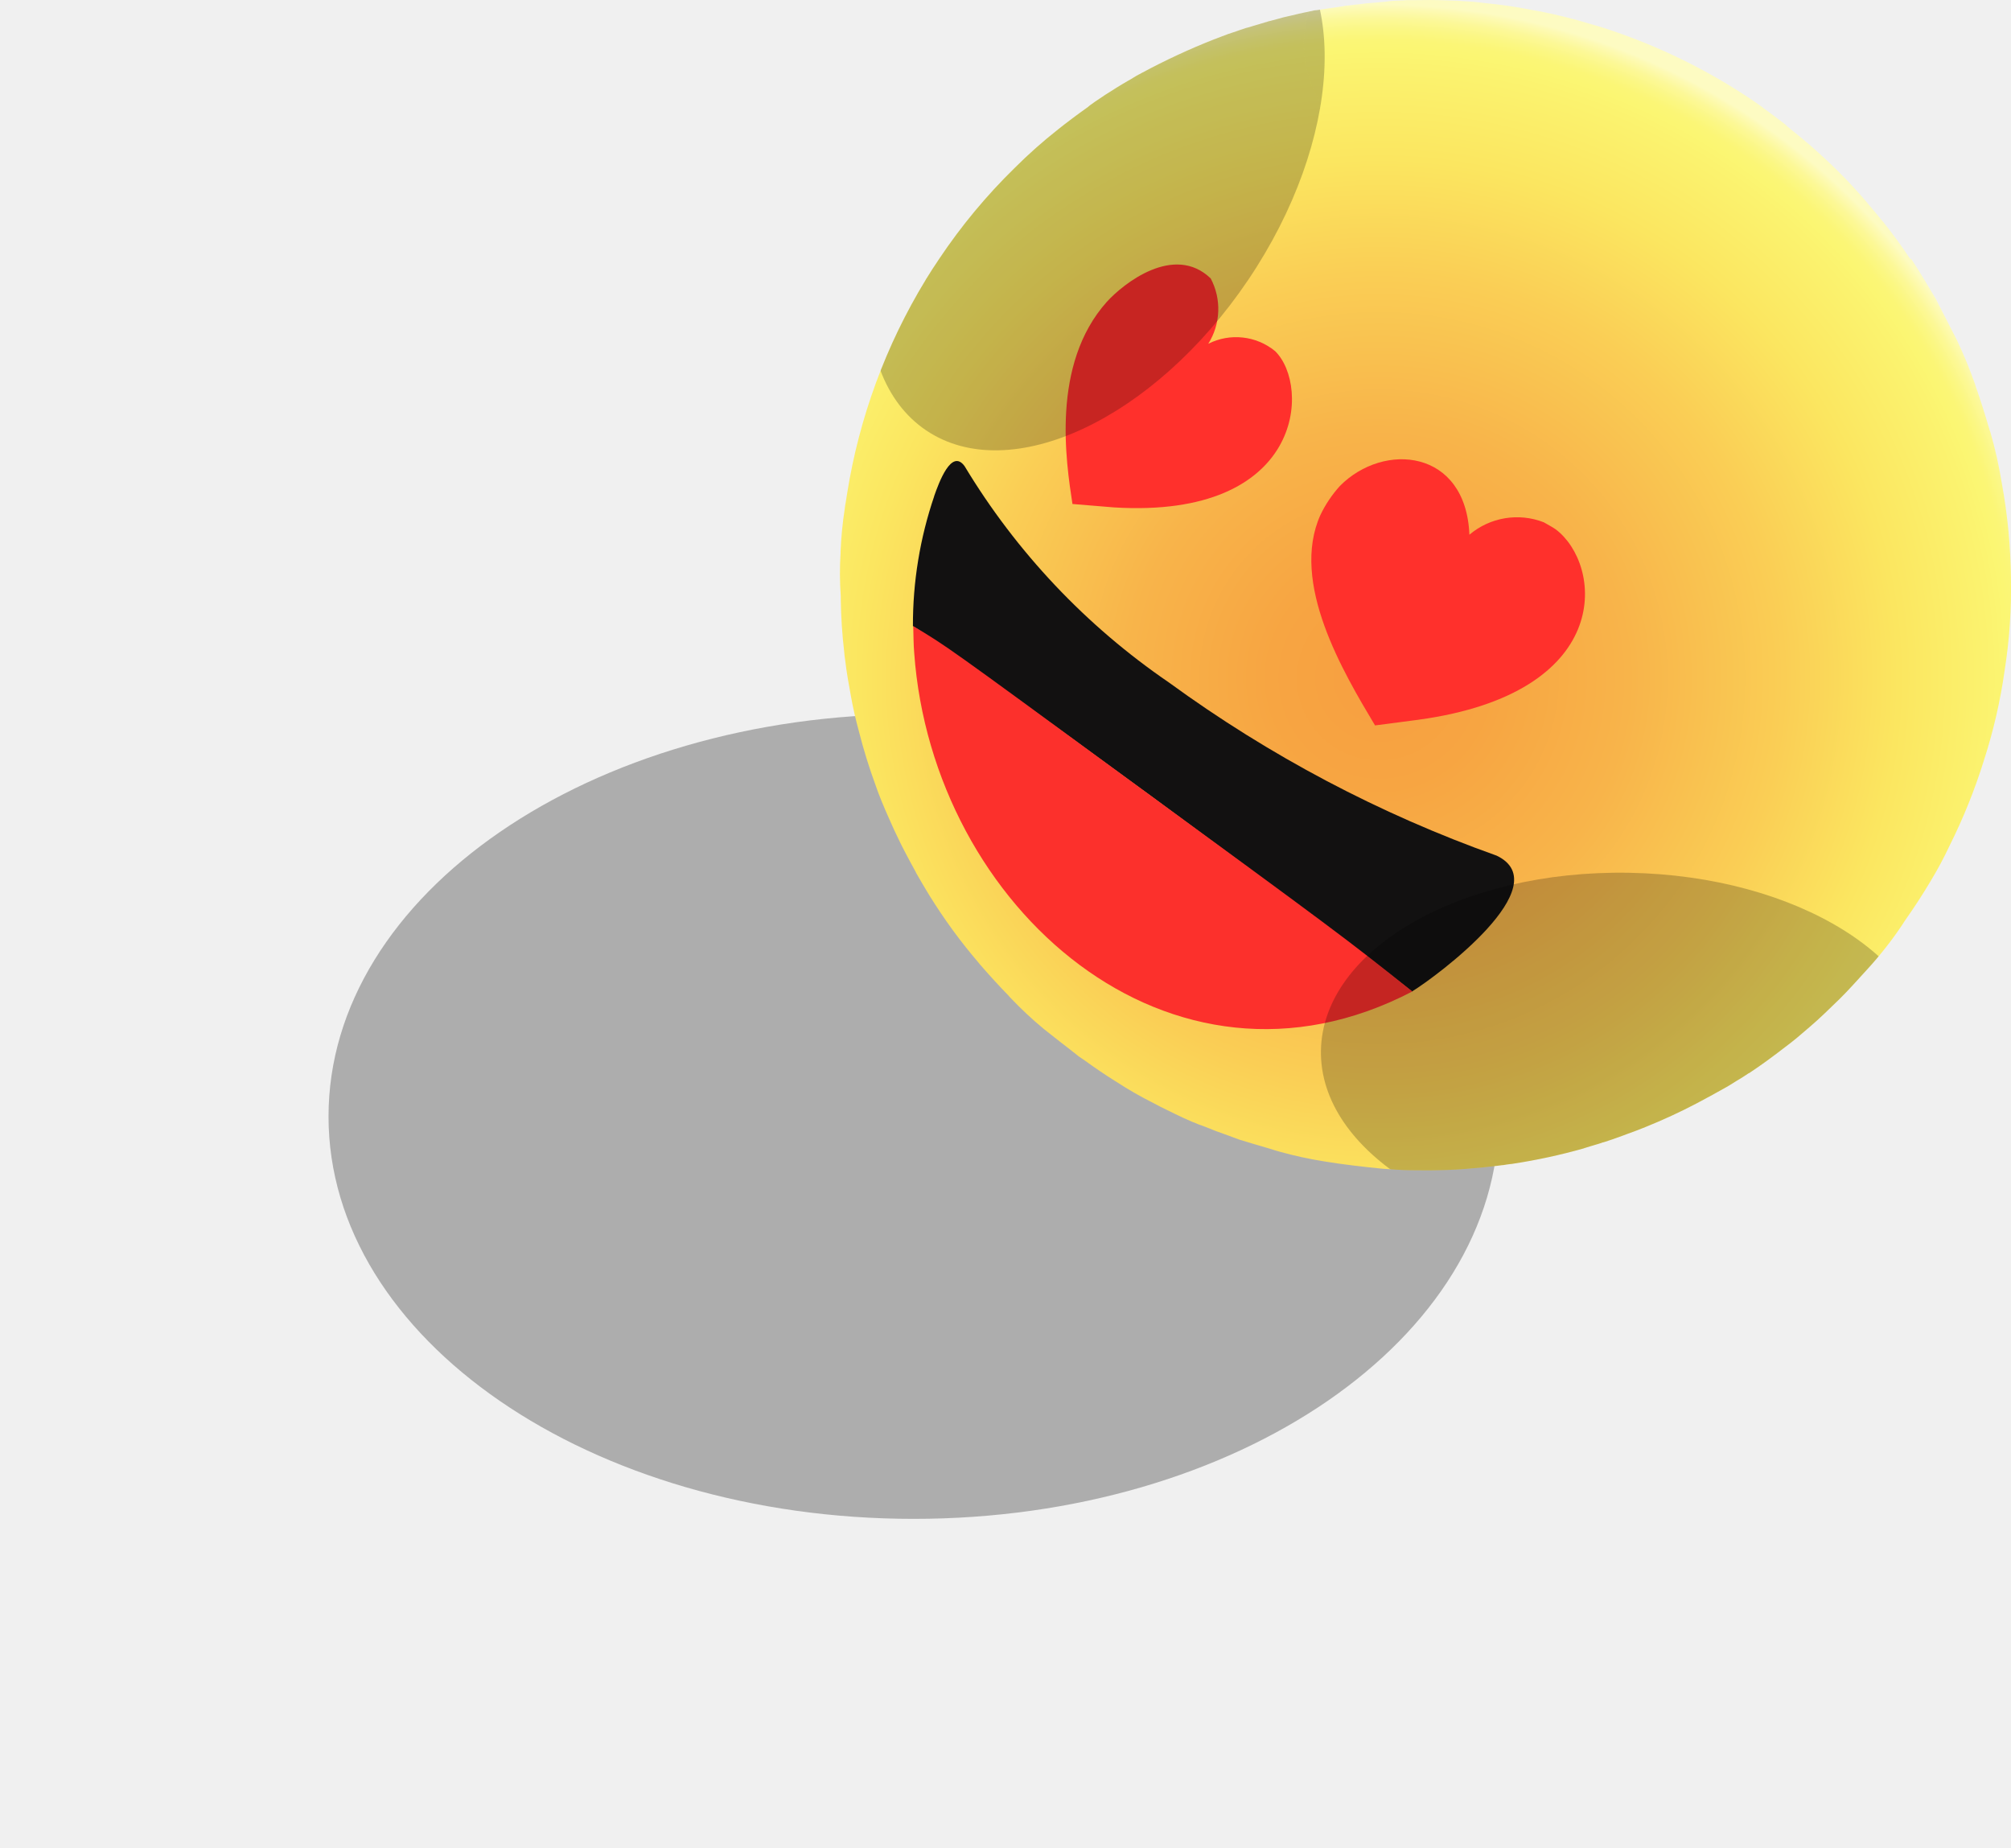
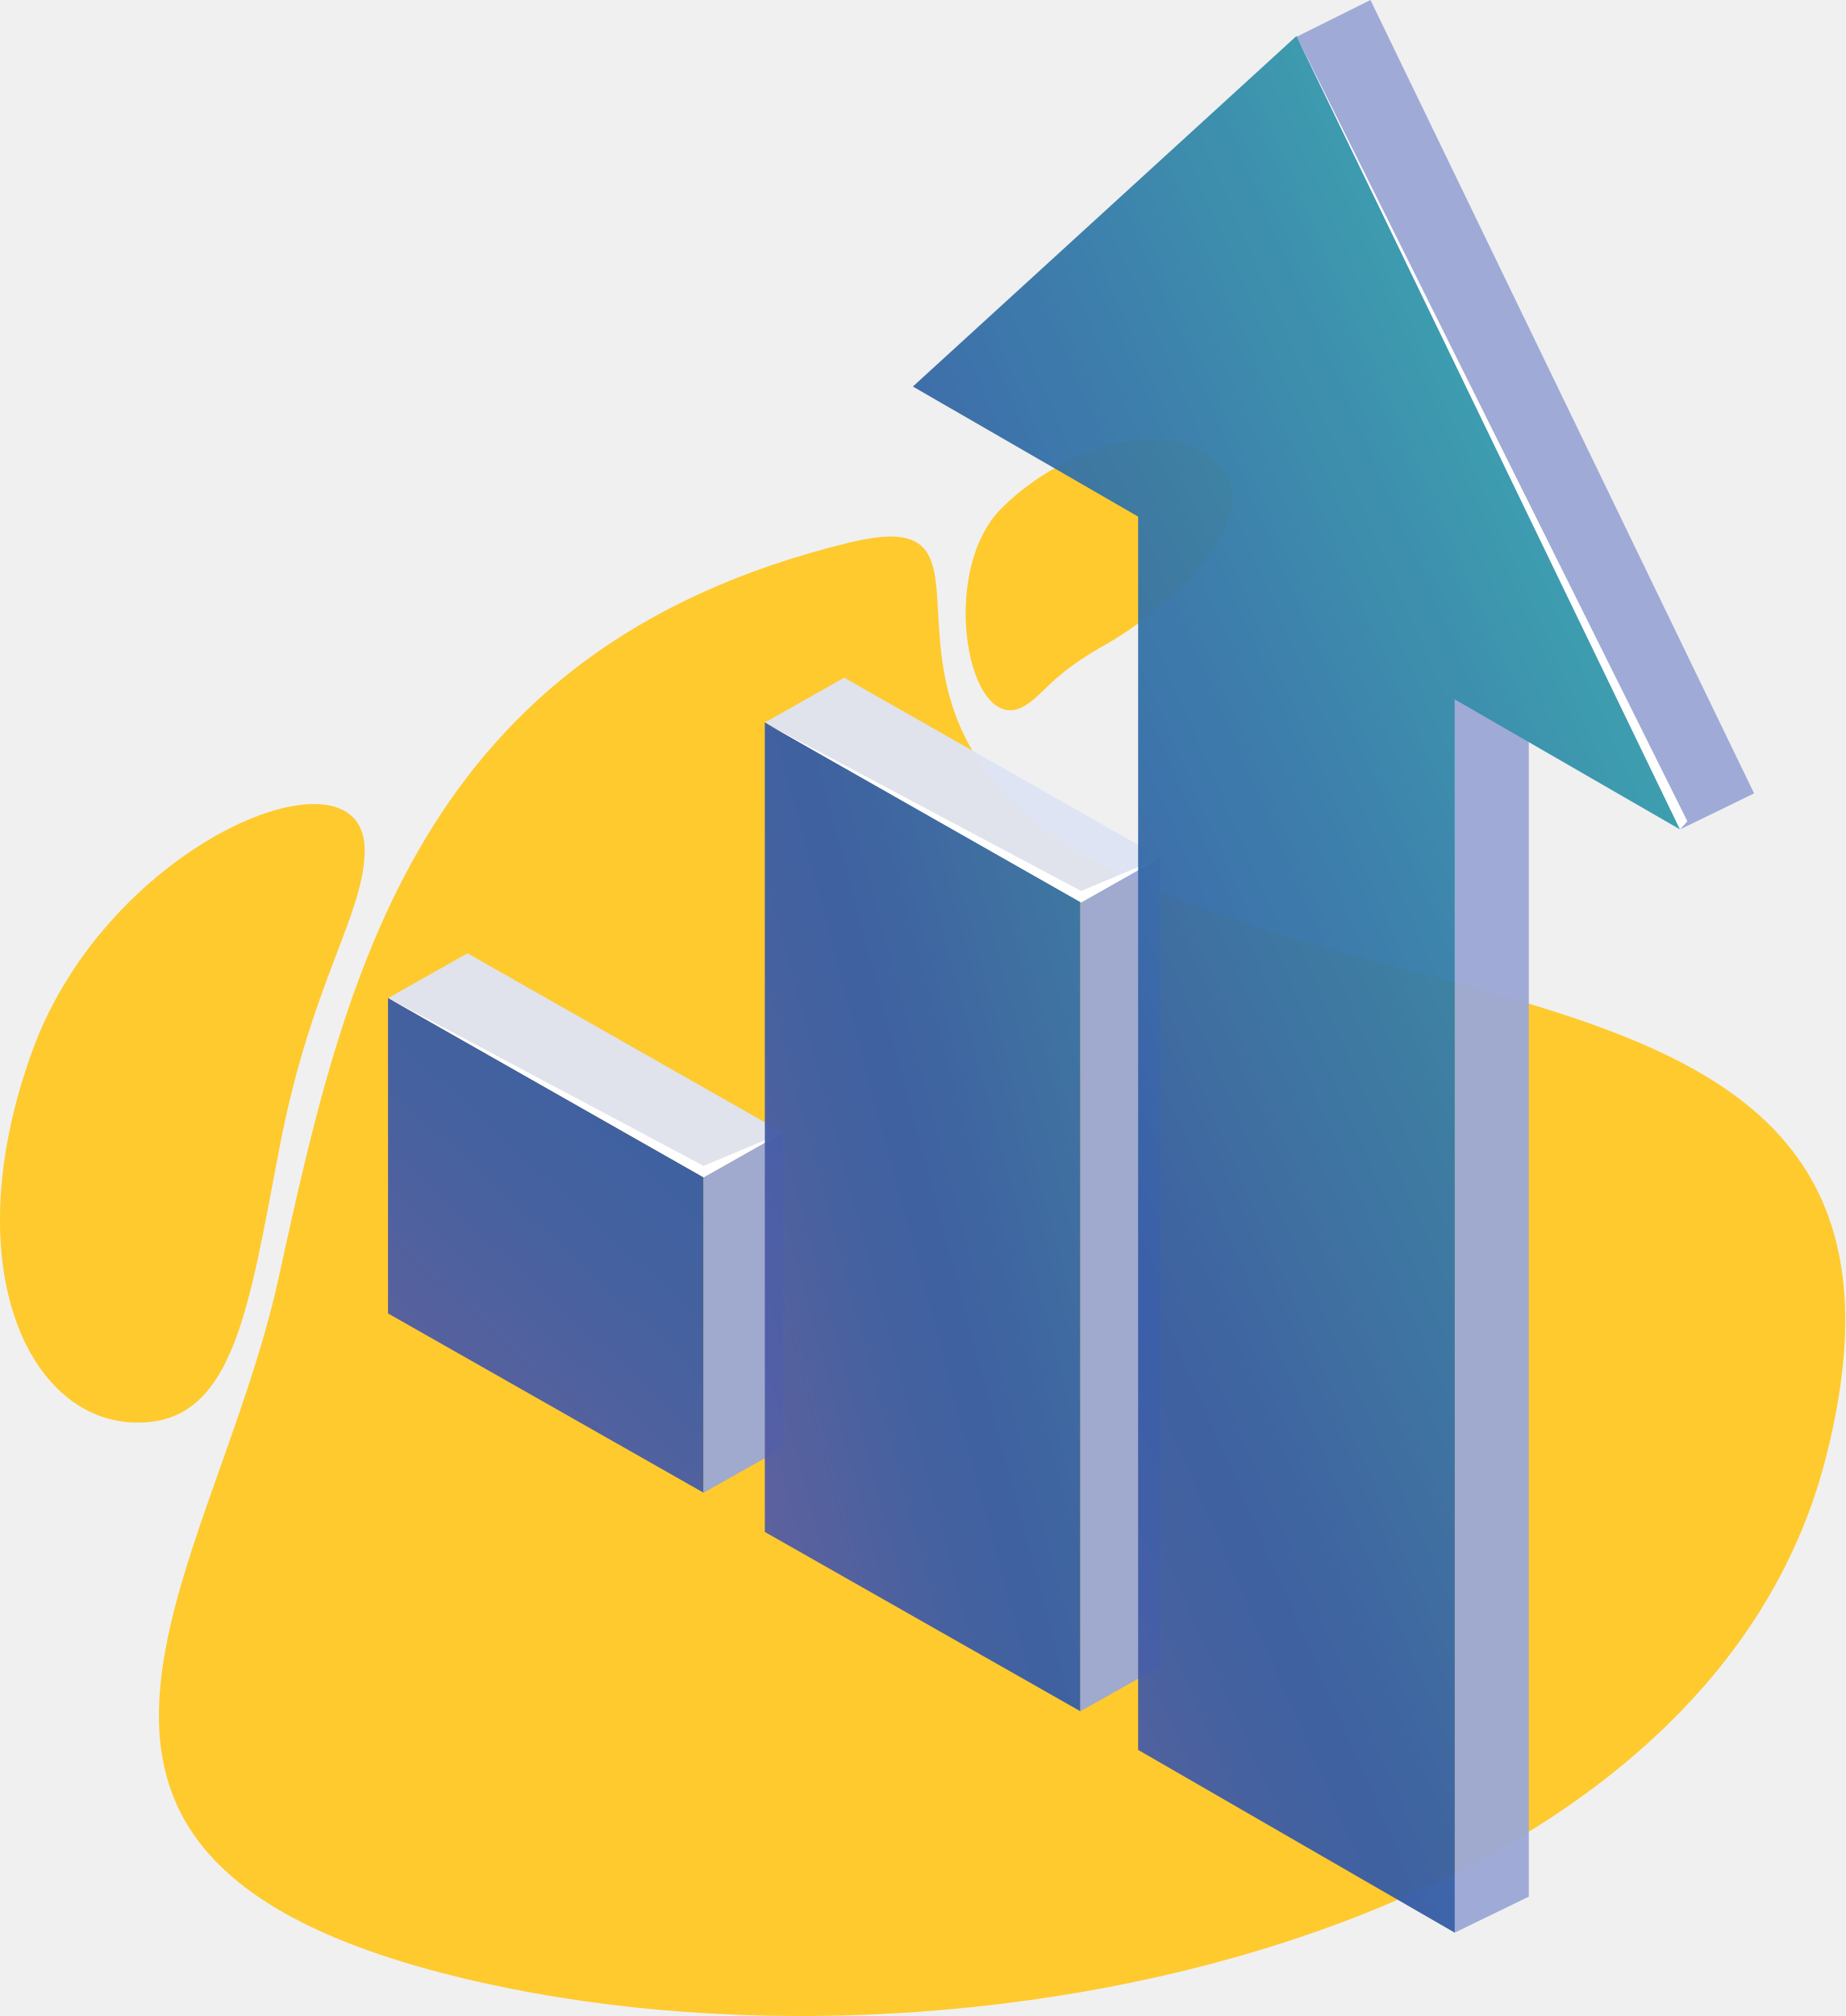
- <svg xmlns="http://www.w3.org/2000/svg" xmlns:xlink="http://www.w3.org/1999/xlink" width="82.478" height="75.758" viewBox="0 0 82.478 75.758">
+ <svg xmlns="http://www.w3.org/2000/svg" xmlns:xlink="http://www.w3.org/1999/xlink" width="101.105" height="110.47" viewBox="0 0 101.105 110.47">
  <defs>
-     <radialGradient id="radial-gradient" cx="0.471" cy="0.58" r="0.575" gradientTransform="matrix(-0.999, -0.004, -0.004, 1, 0.933, 0.001)" gradientUnits="objectBoundingBox">
-       <stop offset="0" stop-color="#f79f40" />
-       <stop offset="0.163" stop-color="#f7a542" />
-       <stop offset="0.371" stop-color="#f8b44a" />
-       <stop offset="0.601" stop-color="#face55" />
-       <stop offset="0.771" stop-color="#fbe660" />
-       <stop offset="0.91" stop-color="#fbf36f" />
-       <stop offset="0.932" stop-color="#fbf672" />
-       <stop offset="0.947" stop-color="#fbf676" />
-       <stop offset="0.962" stop-color="#fbf783" />
-       <stop offset="0.978" stop-color="#fcf897" />
-       <stop offset="0.994" stop-color="#fdfab4" />
-       <stop offset="1" stop-color="#fdfbc2" />
-     </radialGradient>
-     <clipPath id="clip-path">
-       <path id="Trazado_116496" data-name="Trazado 116496" d="M52.65,29.84v-.06c0-.11-.03-.77-.15-1.75-.01-.09-.02-.17-.03-.26-.02-.12-.04-.25-.06-.38a23.894,23.894,0,0,0-3.15-8.77c0-.01-.01-.01-.01-.02-.17-.29-.35-.57-.54-.85h0a23.353,23.353,0,0,0-3.06-3.74,20.449,20.449,0,0,0-1.77-1.6c-.39-.32-.78-.62-1.19-.91a.265.265,0,0,1-.06-.05l-.05-.04-.21-.15c-.26-.18-.55-.37-.86-.57h0c-.01-.01-.02-.01-.03-.02-.15-.09-.3-.19-.47-.28-.07-.04-.15-.09-.22-.13s-.12-.07-.19-.11a1.092,1.092,0,0,0-.15-.08,25.413,25.413,0,0,0-2.93-1.4c-.26-.11-.47-.18-.58-.23l-.18-.07-.18-.07c-.01,0-.02-.01-.03-.01l-.04-.01-.3-.1-.04-.01c-.01,0-.03-.01-.04-.01l-.2-.07a2.759,2.759,0,0,0-.27-.08l-.23-.07c-.04-.01-.09-.03-.13-.04-.01,0-.03-.01-.04-.01s-.03-.01-.05-.01a.636.636,0,0,1-.07-.02l-.26-.07-.22-.06c-.07-.02-.14-.03-.21-.05h-.01l-.13-.03-.25-.06-.18-.04a2.049,2.049,0,0,0-.24-.05c-.01,0-.03-.01-.04-.01-.06-.01-.12-.03-.18-.04l-.11-.02-.13-.03h-.02l-.04-.01c-.02,0-.05-.01-.07-.01a1.766,1.766,0,0,1-.2-.04.6.6,0,0,0-.12-.02h0a2.068,2.068,0,0,1-.22-.04l-.19-.03c-.03-.01-.07-.01-.11-.02a.985.985,0,0,0-.17-.02,1,1,0,0,0-.16-.02l-.27-.03-.25-.03c-.03,0-.05-.01-.08-.01h-.02a1.641,1.641,0,0,0-.23-.02l-.34-.03c-.08-.01-.16-.01-.23-.02-.09-.01-.17-.01-.26-.02s-.18-.01-.27-.02A.97.97,0,0,1,29.76,7h-.37c-.48-.01-.96-.01-1.45,0-.11,0-.21,0-.31.01s-.22.01-.32.02c-.07,0-.13.01-.19.01-.16.01-.31.02-.46.04-.05,0-.11.01-.16.01-.22.02-.43.04-.64.07-.1.01-.2.02-.3.04h-.01c-.02,0-.04.01-.06.01q-.24.03-.45.06c-.11.02-.23.04-.34.05-.26.04-.47.08-.61.11-.7.14-1.38.3-2.06.5-.41.11-.77.22-1.21.38a24.021,24.021,0,0,0-5.31,2.61h0c-.17.11-.33.22-.49.33a.265.265,0,0,0-.06.05c-.28.2-.56.4-.84.61a.423.423,0,0,1-.07.05l-.02.02-.02.02c-.01.01-.02.02-.03.02s-.02.01-.03.02c-.08.06-.15.12-.23.18-.15.12-.3.24-.44.36-.08.07-.16.13-.24.2-.16.14-.32.27-.46.4l-.02.02-.02.02c-.03.03-.07.06-.1.09-.75.69-1.21,1.19-1.24,1.22-.23.25-.46.51-.69.77-.16.19-.33.38-.5.59-.01.01-.02.03-.04.04l-.03.03c-.34.42-.69.89-1.08,1.46l-.01.01-.01.01c-.01.01-.01.02-.02.02-.18.26-.36.55-.54.86-.16.26-.32.52-.46.75l-.46.88c-.15.29-.29.56-.42.82a16.758,16.758,0,0,0-.76,1.82h0v.01c-.22.6-.42,1.23-.6,1.84l-.01.02a.037.037,0,0,1-.01.03,17.968,17.968,0,0,0-.5,2.13,23.506,23.506,0,0,0-.17,7.66,22.794,22.794,0,0,0,.82,3.68,23.944,23.944,0,0,0,1.38,3.51,15.311,15.311,0,0,0,.75,1.42c.32.56.68,1.11,1.06,1.66.04.07.09.13.13.2a16,16,0,0,0,1.39,1.8c.34.37.78.88,1.14,1.24s.83.82,1.22,1.15h0c.42.37.6.53.99.83q.72.585,1.47,1.08h.01c.16.11.32.22.49.32.19.12.38.24.55.34.09.05.22.13.36.21a.573.573,0,0,1,.07.04c.15.09.33.18.52.29.04.02.09.05.13.07a22.789,22.789,0,0,0,2.12,1c.18.07.42.17.7.28l.24.09.42.15.3.1.11.03c.01,0,.01,0,.02.01l.16.05a2.759,2.759,0,0,0,.27.08l.26.08c.01,0,.02,0,.02.01a22.1,22.1,0,0,0,2.96.66l.09.01c.08.01.17.03.27.04h.03l.23.03.53.06c.24.03.56.05.79.07s.49.03.74.04h.02c.13.01.25.01.37.01.33.01.77,0,1.1.01s.79-.03,1.13-.05c.72-.06,1.68-.17,2.39-.28a18.747,18.747,0,0,0,1.84-.38c.14-.04.28-.08.43-.12.43-.12.87-.25,1.24-.36l.43-.16c.35-.12.69-.25,1.03-.38l.17-.06c.4-.15.89-.38,1.32-.59.19-.09.37-.18.55-.28a15.71,15.71,0,0,0,1.56-.88c.02-.01.03-.02.05-.03.41-.26.82-.52,1.22-.81.09-.06.18-.12.26-.17l.44-.34c.12-.09.23-.18.35-.27l.66-.52a14.289,14.289,0,0,0,1.37-1.26l.03-.03.07-.07c.35-.35.74-.77,1.2-1.29a.138.138,0,0,0,.03-.04h0a20.958,20.958,0,0,0,2.02-2.71c.01-.01.01-.02.02-.03.19-.3.38-.61.57-.95v-.01h0c.08-.14.16-.29.24-.44.11-.2.22-.41.31-.59l.09-.18c.16-.32.31-.65.47-.99.21-.47.41-.94.56-1.36h0c.26-.7.5-1.44.71-2.23.13-.48.25-.96.33-1.41.1-.48.18-.98.25-1.5.02-.12.03-.23.05-.34.08-.69.14-1.41.16-2.14v-.13C52.68,31.04,52.68,30.45,52.65,29.84Z" transform="translate(-4.654 -6.992)" />
-     </clipPath>
-     <linearGradient id="linear-gradient" x1="-0.166" y1="-323.933" x2="-1.166" y2="-323.933" gradientUnits="objectBoundingBox">
-       <stop offset="0" stop-color="#19b79c" />
-       <stop offset="0.405" stop-color="#1dbb9e" />
-       <stop offset="0.825" stop-color="#2ac8a3" />
-       <stop offset="0.997" stop-color="#31cfa6" />
+     <linearGradient id="linear-gradient" x1="2.061" y1="-2.148" x2="-0.094" y2="1.507" gradientUnits="objectBoundingBox">
+       <stop offset="0" stop-color="#34acae" />
+       <stop offset="0.327" stop-color="#347fa9" />
+       <stop offset="0.631" stop-color="#355ba6" />
+       <stop offset="0.713" stop-color="#3d5ba5" />
+       <stop offset="0.845" stop-color="#555ba4" />
+       <stop offset="1" stop-color="#7a5da2" />
    </linearGradient>
-     <linearGradient id="linear-gradient-2" x1="-2.106" y1="-363.238" x2="-3.08" y2="-363.238" xlink:href="#linear-gradient" />
-     <clipPath id="clip-path-2">
-       <path id="Trazado_116504" data-name="Trazado 116504" d="M4.652,29.65v-.06a15.757,15.757,0,0,1,.17-1.74,2.335,2.335,0,0,1,.04-.26c.02-.12.04-.25.06-.38a24.088,24.088,0,0,1,3.22-8.75c0-.01.01-.01.01-.02.18-.29.36-.57.55-.85h0a23.39,23.39,0,0,1,3.09-3.72,20.134,20.134,0,0,1,1.78-1.58q.585-.465,1.2-.9a.265.265,0,0,0,.06-.05l.05-.04.21-.15c.26-.18.55-.37.86-.56h0c.01-.01.02-.01.03-.02.15-.09.31-.19.47-.28a2.53,2.53,0,0,0,.22-.13c.06-.04.12-.07.19-.11.05-.03.1-.05.15-.08a27.308,27.308,0,0,1,2.95-1.37c.26-.1.47-.18.58-.22l.18-.06.18-.06c.01,0,.02-.01.03-.01l.05-.02.3-.1.04-.01c.01,0,.03-.01.04-.01l.2-.06c.08-.02.19-.06.27-.08l.23-.07a.647.647,0,0,0,.13-.04c.01,0,.03-.01.04-.01s.03-.01.05-.01a.637.637,0,0,0,.07-.02l.26-.07.22-.06c.07-.02.14-.03.21-.05h.01l.13-.03c.08-.02.18-.04.25-.06l.18-.04c.08-.02.16-.03.24-.05.01,0,.03-.01.04-.01a1.163,1.163,0,0,0,.18-.04l.11-.01.13-.02h.02l.04-.01c.02,0,.05-.01.07-.01l.2-.03c.04-.01.09-.01.13-.02h0l.22-.03.19-.03a.516.516,0,0,0,.11-.02.985.985,0,0,1,.17-.02c.06-.01.11-.01.16-.02l.27-.03.25-.03c.03,0,.05-.01.08-.01h.02c.07-.01.15-.01.23-.02l.34-.03c.08-.01.16-.01.23-.02a1.569,1.569,0,0,1,.24-.03,2.437,2.437,0,0,1,.27-.01.86.86,0,0,1,.16-.01l.15-.01h.24c.49-.01.97-.01,1.45.01.11,0,.21.01.31.01s.22.01.32.02c.07,0,.13.01.19.01.16.01.31.02.46.04.05.01.11.01.16.02.22.02.43.05.64.07.1.01.2.03.3.04h.01c.02,0,.04.01.06.01.16.02.31.05.45.07l.34.06c.26.05.47.09.6.11.69.14,1.38.31,2.06.52.41.11.76.23,1.21.39a24.178,24.178,0,0,1,5.28,2.65h0c.16.11.33.22.49.34a.265.265,0,0,1,.06.05c.28.2.56.41.83.62a.424.424,0,0,0,.07.05l.02.02.02.02.03.03c.01.01.02.01.02.02.08.06.15.12.22.18.15.12.3.24.44.36.08.07.16.14.24.2.16.14.31.28.46.41l.02.02.02.02c.03.03.07.06.1.09.75.69,1.2,1.2,1.23,1.23.23.25.46.51.68.78.16.19.32.38.49.59.01.01.02.03.04.04l.02.03c.33.42.69.89,1.07,1.47l.04.01.01.01c.01.01.01.02.02.02.17.26.36.56.54.86.16.26.31.53.45.75l.45.88c.15.29.29.56.42.82a18.431,18.431,0,0,1,.75,1.83h0v.01c.21.6.41,1.23.59,1.85l.01.02a.037.037,0,0,0,.01.03,17.59,17.59,0,0,1,.48,2.14,22.71,22.71,0,0,1,.37,3.87,21.465,21.465,0,0,1-.26,3.8,21.96,21.96,0,0,1-.85,3.68,23.286,23.286,0,0,1-1.41,3.5,15.244,15.244,0,0,1-.76,1.42c-.33.56-.69,1.11-1.07,1.65-.04.07-.09.13-.13.2a15.2,15.2,0,0,1-1.41,1.79c-.34.37-.79.88-1.15,1.23s-.84.82-1.22,1.14h0c-.43.37-.6.52-1,.82-.49.38-.98.74-1.48,1.07H41.9c-.16.11-.32.21-.49.31-.19.12-.38.24-.55.33-.09.05-.22.12-.36.2a.574.574,0,0,0-.07.04c-.15.08-.33.18-.52.28-.04.02-.09.05-.13.07a23.108,23.108,0,0,1-2.12.98c-.18.07-.42.17-.71.27l-.24.09-.42.15-.3.1-.11.03c-.01,0-.01,0-.02.01l-.16.05c-.08.02-.19.06-.27.08l-.26.08c-.01,0-.02,0-.02.01a23.962,23.962,0,0,1-2.96.64l-.09.01c-.08.01-.17.02-.27.04H31.8l-.23.03-.53.06c-.24.02-.56.05-.79.07s-.49.03-.74.04h-.02c-.13,0-.25.01-.37.01-.33.01-.77,0-1.1,0s-.79-.04-1.13-.06c-.72-.07-1.68-.18-2.39-.3a16.281,16.281,0,0,1-1.84-.4c-.14-.04-.28-.08-.43-.13-.43-.12-.87-.26-1.24-.37l-.43-.16c-.35-.12-.69-.25-1.03-.39l-.17-.06c-.4-.15-.88-.38-1.32-.6-.19-.09-.37-.18-.55-.28a15.612,15.612,0,0,1-1.55-.89.219.219,0,0,0-.05-.03c-.41-.26-.81-.53-1.21-.82-.09-.06-.17-.12-.25-.17L14,49.97c-.12-.09-.23-.18-.35-.27l-.66-.52a15.233,15.233,0,0,1-1.36-1.27l-.03-.03-.06-.07c-.34-.35-.74-.78-1.19-1.3a.138.138,0,0,1-.03-.04h0a21.889,21.889,0,0,1-2-2.73c-.01-.01-.01-.02-.02-.03-.18-.3-.37-.61-.56-.95v-.01h0c-.08-.14-.16-.29-.24-.44-.11-.21-.22-.41-.31-.59l-.09-.18c-.16-.32-.31-.65-.46-.99-.21-.47-.41-.95-.55-1.36h0a22.441,22.441,0,0,1-.69-2.23c-.13-.48-.24-.96-.32-1.41-.09-.49-.18-.98-.24-1.5-.02-.12-.03-.23-.04-.34a21.166,21.166,0,0,1-.14-2.14v-.13A13.347,13.347,0,0,1,4.652,29.65Z" transform="translate(-4.627 -6.983)" fill="url(#radial-gradient)" />
-     </clipPath>
+     <linearGradient id="linear-gradient-2" x1="1.884" y1="-0.674" x2="-0.272" y2="1.155" xlink:href="#linear-gradient" />
+     <linearGradient id="linear-gradient-3" x1="0.856" y1="0.052" x2="-0.031" y2="1.006" xlink:href="#linear-gradient" />
  </defs>
-   <g id="Grupo_157926" data-name="Grupo 157926" transform="translate(13.474)">
-     <ellipse id="Elipse_4737" data-name="Elipse 4737" cx="24" cy="16.5" rx="24" ry="16.5" transform="translate(0 29.284)" fill="#0b0b0b" opacity="0.292" style="mix-blend-mode: multiply;isolation: isolate" />
-     <path id="Trazado_116493" data-name="Trazado 116493" d="M4.652,29.65v-.06a15.757,15.757,0,0,1,.17-1.74,2.335,2.335,0,0,1,.04-.26c.02-.12.04-.25.06-.38a24.088,24.088,0,0,1,3.22-8.75c0-.01.01-.01.01-.02.18-.29.36-.57.55-.85h0a23.39,23.39,0,0,1,3.09-3.72,20.134,20.134,0,0,1,1.78-1.58q.585-.465,1.2-.9a.265.265,0,0,0,.06-.05l.05-.04.21-.15c.26-.18.55-.37.86-.56h0c.01-.01.02-.01.03-.02.15-.09.31-.19.47-.28a2.53,2.53,0,0,0,.22-.13c.06-.04.12-.07.19-.11.05-.03.1-.05.15-.08a27.308,27.308,0,0,1,2.95-1.37c.26-.1.47-.18.58-.22l.18-.06.18-.06c.01,0,.02-.01.03-.01l.05-.02.3-.1.04-.01c.01,0,.03-.01.04-.01l.2-.06c.08-.02.19-.06.27-.08l.23-.07a.647.647,0,0,0,.13-.04c.01,0,.03-.01.04-.01s.03-.01.05-.01a.637.637,0,0,0,.07-.02l.26-.07.22-.06c.07-.02.14-.03.21-.05h.01l.13-.03c.08-.02.18-.04.25-.06l.18-.04c.08-.02.16-.03.24-.05.01,0,.03-.01.04-.01a1.163,1.163,0,0,0,.18-.04l.11-.01.13-.02h.02l.04-.01c.02,0,.05-.01.07-.01l.2-.03c.04-.01.09-.01.13-.02h0l.22-.03.19-.03a.516.516,0,0,0,.11-.02.985.985,0,0,1,.17-.02c.06-.01.11-.01.16-.02l.27-.03.25-.03c.03,0,.05-.01.08-.01h.02c.07-.01.15-.01.23-.02l.34-.03c.08-.01.16-.01.23-.02a1.569,1.569,0,0,1,.24-.03,2.437,2.437,0,0,1,.27-.01.86.86,0,0,1,.16-.01l.15-.01h.24c.49-.01.97-.01,1.45.01.11,0,.21.01.31.01s.22.01.32.02c.07,0,.13.01.19.01.16.01.31.02.46.04.05.01.11.01.16.02.22.02.43.05.64.07.1.01.2.03.3.04h.01c.02,0,.04.01.06.01.16.02.31.05.45.07l.34.06c.26.05.47.09.6.11.69.14,1.38.31,2.06.52.41.11.76.23,1.21.39a24.178,24.178,0,0,1,5.28,2.65h0c.16.11.33.22.49.34a.265.265,0,0,1,.06.05c.28.2.56.41.83.62a.424.424,0,0,0,.07.05l.02.02.02.02.03.03c.01.01.02.01.02.02.08.06.15.12.22.18.15.12.3.24.44.36.08.07.16.14.24.2.16.14.31.28.46.41l.02.02.02.02c.03.03.07.06.1.09.75.69,1.2,1.2,1.23,1.23.23.25.46.51.68.78.16.19.32.38.49.59.01.01.02.03.04.04l.02.03c.33.42.69.89,1.07,1.47l.04.01.01.01c.01.01.01.02.02.02.17.26.36.56.54.86.16.26.31.53.45.75l.45.88c.15.29.29.56.42.82a18.431,18.431,0,0,1,.75,1.83h0v.01c.21.6.41,1.23.59,1.85l.01.02a.037.037,0,0,0,.01.03,17.59,17.59,0,0,1,.48,2.14,22.71,22.71,0,0,1,.37,3.87,21.465,21.465,0,0,1-.26,3.8,21.96,21.96,0,0,1-.85,3.68,23.286,23.286,0,0,1-1.41,3.5,15.244,15.244,0,0,1-.76,1.42c-.33.56-.69,1.11-1.07,1.65-.04.07-.09.13-.13.2a15.2,15.2,0,0,1-1.41,1.79c-.34.37-.79.88-1.15,1.23s-.84.82-1.22,1.14h0c-.43.37-.6.52-1,.82-.49.38-.98.74-1.48,1.07H41.9c-.16.11-.32.21-.49.31-.19.12-.38.24-.55.33-.09.05-.22.12-.36.2a.574.574,0,0,0-.07.04c-.15.08-.33.18-.52.28-.04.02-.09.05-.13.07a23.108,23.108,0,0,1-2.12.98c-.18.07-.42.17-.71.27l-.24.09-.42.15-.3.1-.11.03c-.01,0-.01,0-.02.01l-.16.05c-.08.02-.19.06-.27.08l-.26.08c-.01,0-.02,0-.02.01a23.962,23.962,0,0,1-2.96.64l-.09.01c-.08.01-.17.02-.27.04H31.8l-.23.03-.53.06c-.24.02-.56.05-.79.07s-.49.03-.74.04h-.02c-.13,0-.25.01-.37.01-.33.01-.77,0-1.1,0s-.79-.04-1.13-.06c-.72-.07-1.68-.18-2.39-.3a16.281,16.281,0,0,1-1.84-.4c-.14-.04-.28-.08-.43-.13-.43-.12-.87-.26-1.24-.37l-.43-.16c-.35-.12-.69-.25-1.03-.39l-.17-.06c-.4-.15-.88-.38-1.32-.6-.19-.09-.37-.18-.55-.28a15.612,15.612,0,0,1-1.55-.89.219.219,0,0,0-.05-.03c-.41-.26-.81-.53-1.21-.82-.09-.06-.17-.12-.25-.17L14,49.97c-.12-.09-.23-.18-.35-.27l-.66-.52a15.233,15.233,0,0,1-1.36-1.27l-.03-.03-.06-.07c-.34-.35-.74-.78-1.19-1.3a.138.138,0,0,1-.03-.04h0a21.889,21.889,0,0,1-2-2.73c-.01-.01-.01-.02-.02-.03-.18-.3-.37-.61-.56-.95v-.01h0c-.08-.14-.16-.29-.24-.44-.11-.21-.22-.41-.31-.59l-.09-.18c-.16-.32-.31-.65-.46-.99-.21-.47-.41-.95-.55-1.36h0a22.441,22.441,0,0,1-.69-2.23c-.13-.48-.24-.96-.32-1.41-.09-.49-.18-.98-.24-1.5-.02-.12-.03-.23-.04-.34a21.166,21.166,0,0,1-.14-2.14v-.13A13.347,13.347,0,0,1,4.652,29.65Z" transform="translate(16.349 -6.983)" fill="url(#radial-gradient)" />
-     <g id="Grupo_86225" data-name="Grupo 86225" transform="translate(20.955 0.009)" clip-path="url(#clip-path)">
-       <path id="Trazado_116494" data-name="Trazado 116494" d="M50.67,21.64a4.37,4.37,0,0,1,.18-.46C50.8,21.33,50.74,21.48,50.67,21.64Z" transform="translate(-48.844 -6.992)" fill="url(#linear-gradient)" />
-       <path id="Trazado_116495" data-name="Trazado 116495" d="M4.7,34.92c.03-.14.05-.28.08-.41C4.75,34.65,4.73,34.79,4.7,34.92Z" transform="translate(43.196 -6.992)" fill="url(#linear-gradient-2)" />
+   <g id="Grupo_151993" data-name="Grupo 151993" transform="translate(-676.746 -90.312)">
+     <g id="Grupo_135709" data-name="Grupo 135709">
+       <path id="Trazado_194166" data-name="Trazado 194166" d="M723.293,120.041c-23.789,5.792-27.676,23.9-31.29,40.338s-17.143,31.8,10.139,38.341,67.849-2.353,74.61-28.391-19.16-23.454-37.616-31.624S733.826,117.476,723.293,120.041Z" fill="#feca2e" />
+       <path id="Trazado_194167" data-name="Trazado 194167" d="M732.794,129.042c-3,1.6-4.673-7.359-1.182-10.868s9.6-5.3,12.044-2.241-3.176,7.928-6.32,9.69S733.911,128.447,732.794,129.042Z" fill="#feca2e" />
+       <path id="Trazado_194168" data-name="Trazado 194168" d="M696.729,136.953c.086-6.247-14.021-.6-18.21,10.94s-.368,19.974,5.332,20.356,6.486-6.1,8.221-15.11S696.681,140.463,696.729,136.953Z" fill="#feca2e" />
    </g>
-     <path id="Trazado_116497" data-name="Trazado 116497" d="M25.873,27.33A16.375,16.375,0,0,0,25,32.66c2.26,1.39,16.97,12.2,20.47,14.98,1.03-.63,6.02-4.35,3.47-5.57a52.925,52.925,0,0,1-13.44-7.1,28.664,28.664,0,0,1-8.38-8.87c-.54-.75-1.06.69-1.25,1.23" transform="translate(-1.032 -6.983)" fill="#121111" />
-     <path id="Trazado_116499" data-name="Trazado 116499" d="M29.22,33.76c.75,10.43,10.52,19.05,20.43,13.88-2.65-2.12-3.33-2.62-11.66-8.71-7.45-5.46-7.45-5.46-8.81-6.27.01.33.01.77.04,1.1" transform="translate(-5.199 -6.983)" fill="#fc302c" />
-     <g id="Grupo_86231" data-name="Grupo 86231" transform="translate(40.307 18.833)">
-       <path id="Trazado_116501" data-name="Trazado 116501" d="M22.473,28.1c-1.25,2.78.93,6.44,2.24,8.63.65-.09,1.52-.19,2.17-.29,7.67-1.22,7.14-6.32,5.24-7.75-.14-.1-.34-.2-.49-.29a3.024,3.024,0,0,0-3.05.51c-.14-3.51-3.51-3.82-5.31-2a4.969,4.969,0,0,0-.8,1.19" transform="translate(-22.099 -25.816)" fill="#ff302c" />
-     </g>
-     <g id="Grupo_86232" data-name="Grupo 86232" transform="translate(30.232 10.846)">
-       <path id="Trazado_116503" data-name="Trazado 116503" d="M35.806,19.36c-2.3,2.57-1.67,6.58-1.41,8.29.51.04,1.19.1,1.7.14,7.78.48,8.08-4.98,6.61-6.41a2.529,2.529,0,0,0-2.74-.3,2.679,2.679,0,0,0,.1-2.68c-1.5-1.44-3.58.21-4.26.96" transform="translate(-34.117 -17.829)" fill="#ff302c" />
-     </g>
-     <g id="Enmascarar_grupo_59" data-name="Enmascarar grupo 59" transform="translate(20.976 0)" clip-path="url(#clip-path-2)">
-       <g id="Grupo_86233" data-name="Grupo 86233" transform="translate(-2.683 -7.272)" opacity="0.561" style="mix-blend-mode: multiply;isolation: isolate">
-         <g id="Grupo_86230" data-name="Grupo 86230" transform="translate(0)">
-           <ellipse id="Elipse_4734" data-name="Elipse 4734" cx="12.5" cy="7.5" rx="12.5" ry="7.5" transform="translate(21.707 1.557)" fill="#fff" opacity="0.743" />
-           <ellipse id="Elipse_4735" data-name="Elipse 4735" cx="12.5" cy="7.5" rx="12.5" ry="7.5" transform="translate(26.415 8.388) rotate(124)" opacity="0.387" />
-           <ellipse id="Elipse_4736" data-name="Elipse 4736" cx="12.5" cy="7.5" rx="12.5" ry="7.5" transform="matrix(-1, -0.017, 0.017, -1, 47.282, 58.274)" opacity="0.387" />
+     <g id="Grupo_137236" data-name="Grupo 137236">
+       <g id="Grupo_137232" data-name="Grupo 137232" opacity="0.95">
+         <path id="Trazado_194645" data-name="Trazado 194645" d="M702.358,142.548,698.017,145l17.284,9.826,4.341-2.455Z" fill="#dee4f5" />
+         <g id="Grupo_137231" data-name="Grupo 137231">
+           <path id="Trazado_194646" data-name="Trazado 194646" d="M698.007,162.283l17.29,9.826V154.824L698.007,145Z" fill="url(#linear-gradient)" />
+           <path id="Trazado_194647" data-name="Trazado 194647" d="M715.295,172.11l4.348-2.451V152.374l-4.348,2.451Z" fill="#9ba7d6" />
        </g>
      </g>
+       <path id="Trazado_194648" data-name="Trazado 194648" d="M715.3,154.2,698.017,145l17.284,9.826,4.341-2.455Z" fill="#fff" />
+       <g id="Grupo_137234" data-name="Grupo 137234" opacity="0.95">
+         <path id="Trazado_194649" data-name="Trazado 194649" d="M723,127.447l-4.341,2.455,17.284,9.826,4.341-2.455Z" fill="#dee4f5" />
+         <g id="Grupo_137233" data-name="Grupo 137233">
+           <path id="Trazado_194650" data-name="Trazado 194650" d="M718.653,174.258l17.29,9.826V139.724l-17.29-9.826Z" fill="url(#linear-gradient-2)" />
+           <path id="Trazado_194651" data-name="Trazado 194651" d="M735.941,184.085l4.348-2.451V137.273l-4.348,2.451Z" fill="#9ba7d6" />
+         </g>
+       </g>
+       <path id="Trazado_194652" data-name="Trazado 194652" d="M735.982,139.136,718.7,129.942l17.284,9.826,4.341-2.455Z" fill="#fff" />
+       <g id="Grupo_137235" data-name="Grupo 137235" opacity="0.95">
+         <path id="Trazado_194653" data-name="Trazado 194653" d="M768.8,135.761l4.056-1.974L751.837,90.312l-4.1,2.042Z" fill="#9ba7d6" />
+         <path id="Trazado_194654" data-name="Trazado 194654" d="M756.456,196.214l4.056-1.974V126.662l-4.056,1.974Z" fill="#9ba7d6" />
+         <path id="Trazado_194655" data-name="Trazado 194655" d="M739.106,118.619V186.2l17.35,10.017V128.636l12.342,7.126L747.781,92.286l-21.017,19.207Z" fill="url(#linear-gradient-3)" />
+       </g>
+       <path id="Trazado_194656" data-name="Trazado 194656" d="M747.781,92.286,769.2,135.313l-.4.449Z" fill="#fff" />
    </g>
  </g>
</svg>
